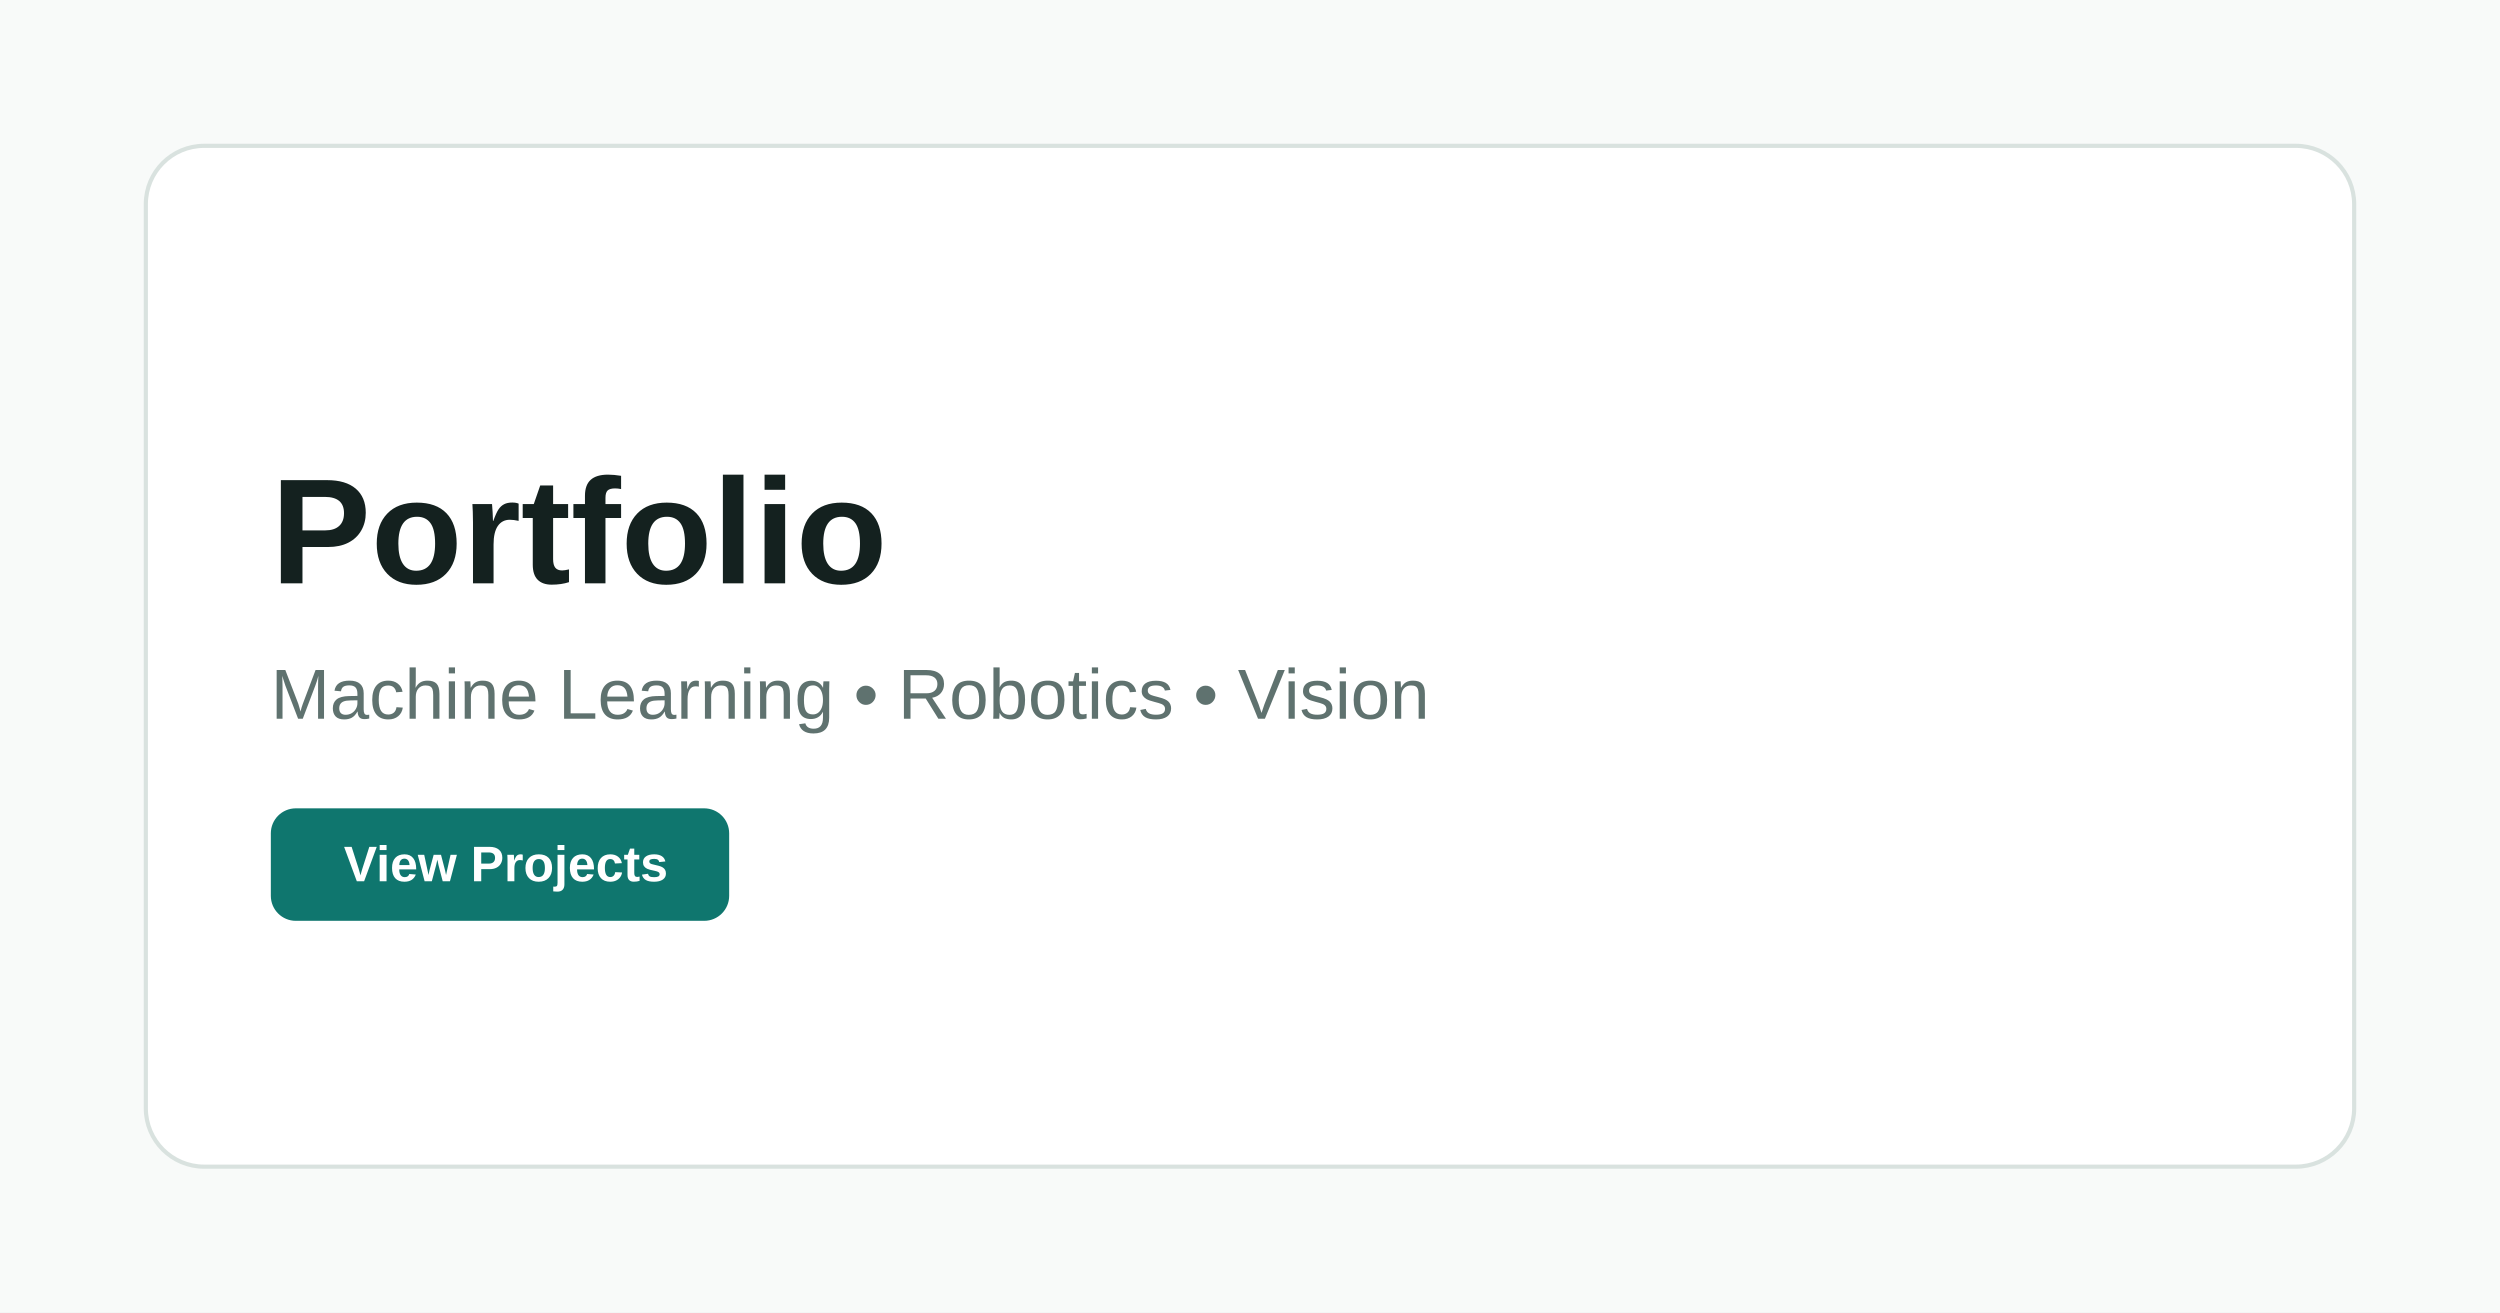
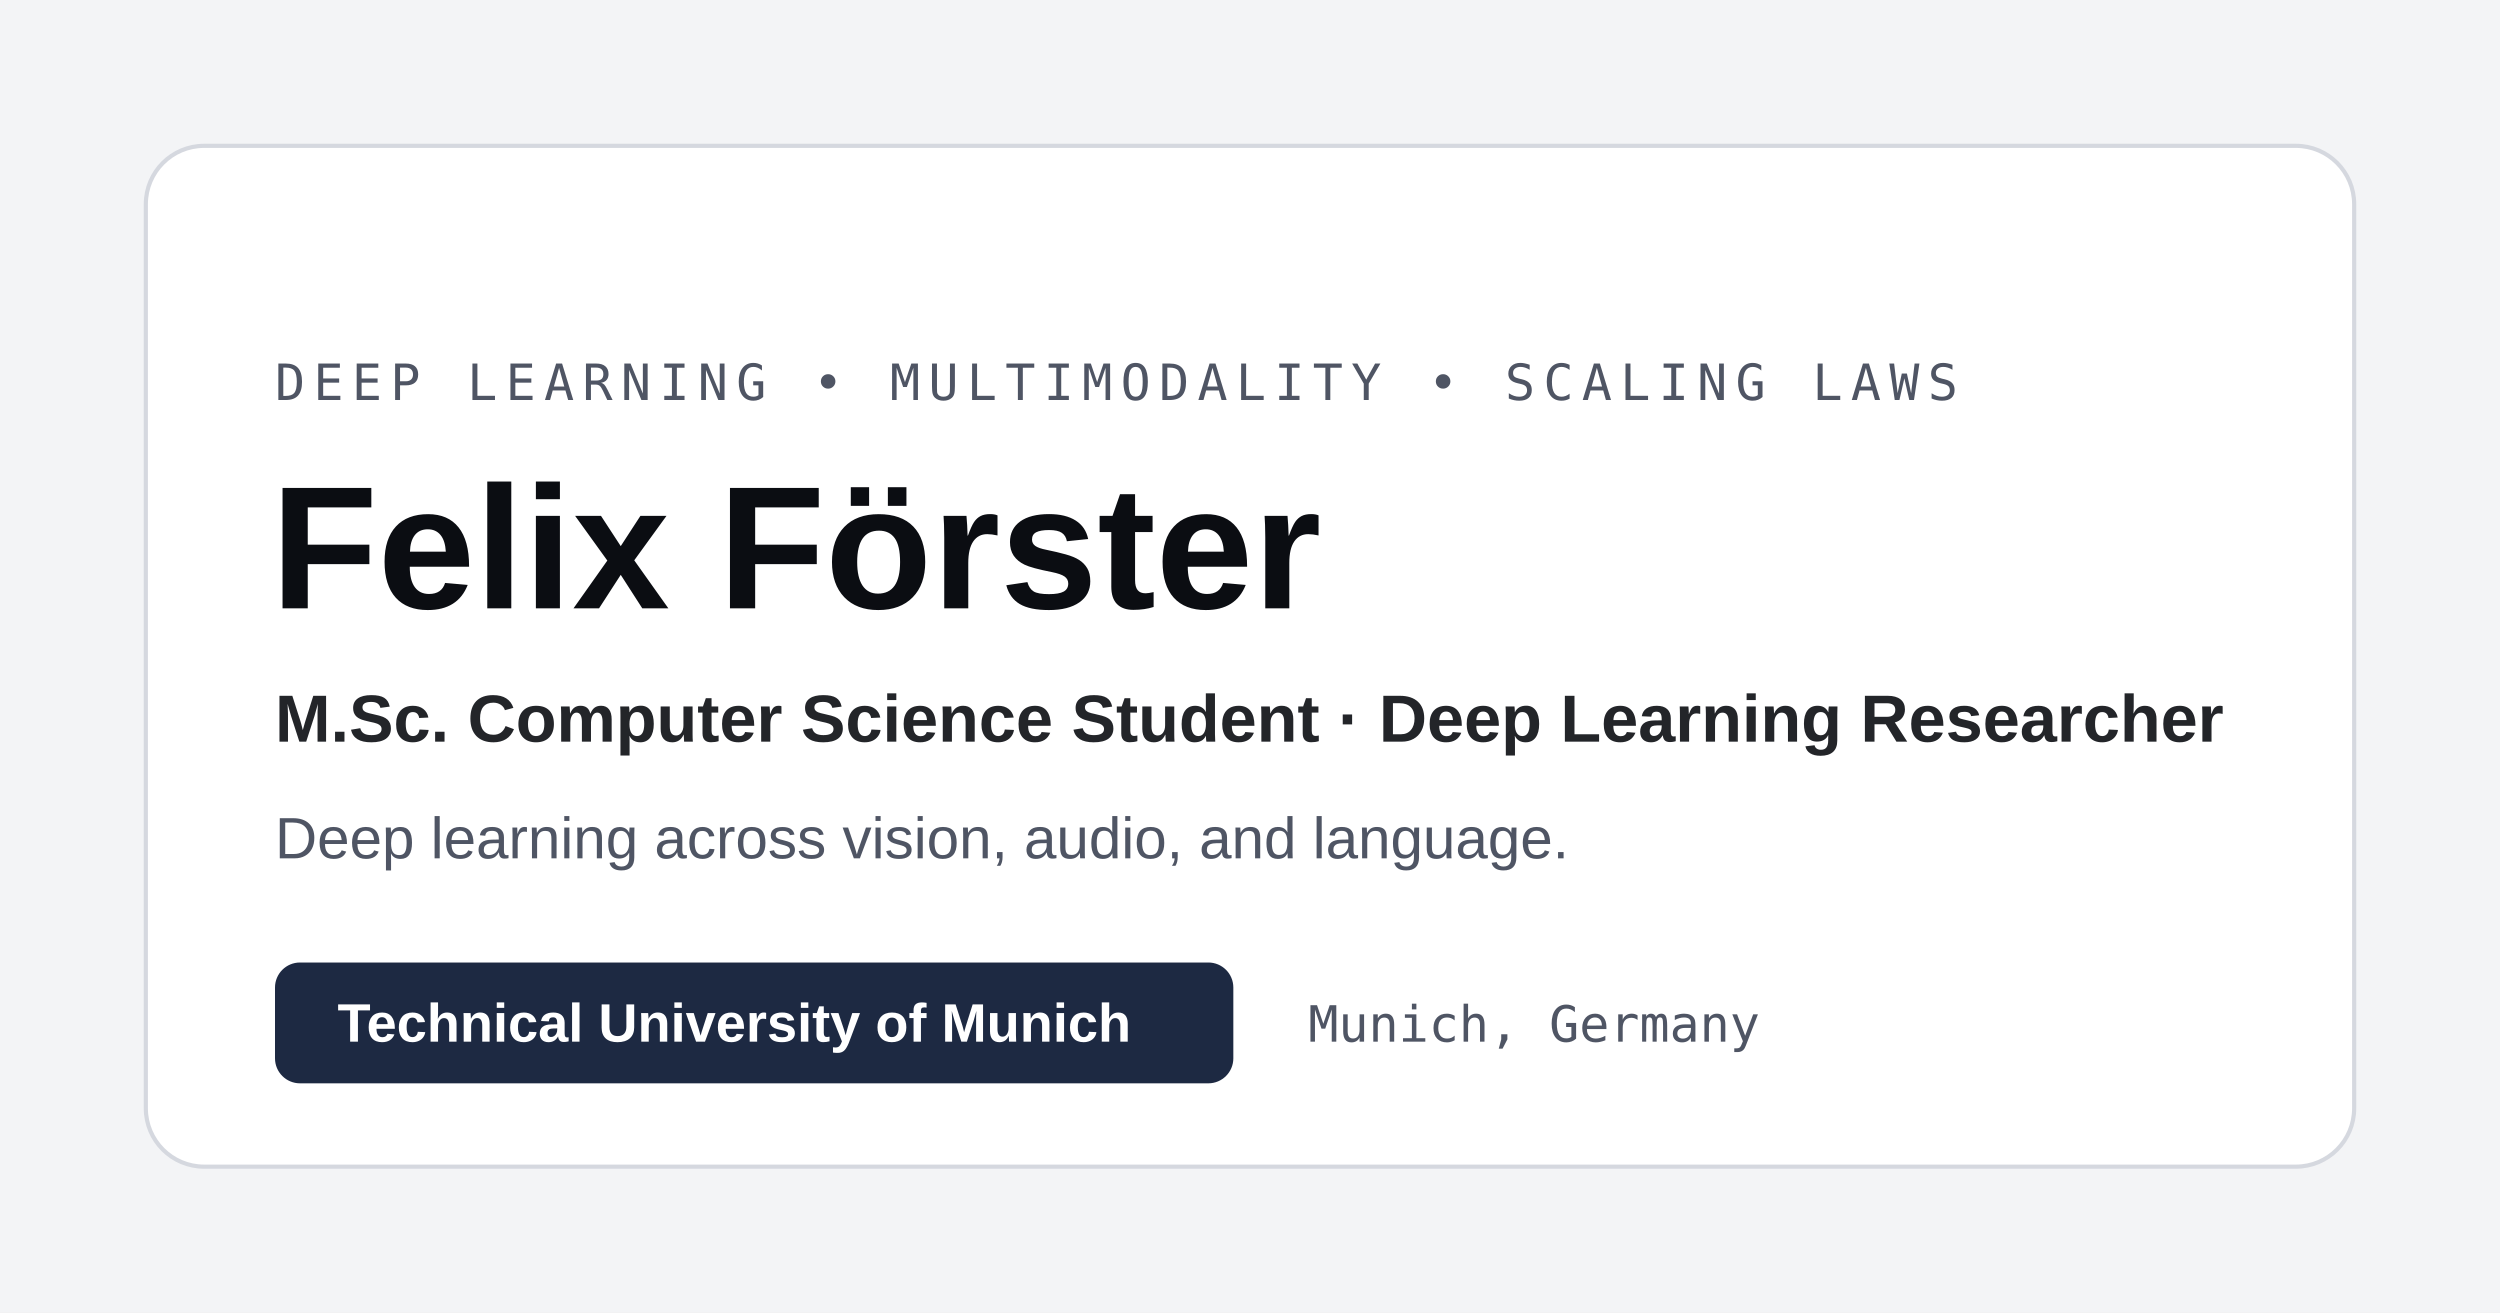
<svg xmlns="http://www.w3.org/2000/svg" viewBox="0 0 1200 630" fill="none">
-   <rect width="1200" height="630" fill="#f8faf9" />
-   <rect x="70" y="70" width="1060" height="490" rx="28" fill="#ffffff" stroke="#d9e2df" stroke-width="2" />
-   <text x="130" y="280" fill="#14211f" font-family="Manrope, Arial, sans-serif" font-size="72" font-weight="800">Portfolio</text>
-   <text x="130" y="345" fill="#5f726f" font-family="Manrope, Arial, sans-serif" font-size="34">Machine Learning • Robotics • Vision</text>
-   <rect x="130" y="388" width="220" height="54" rx="12" fill="#0f766e" />
-   <text x="165" y="423" fill="white" font-family="Manrope, Arial, sans-serif" font-size="24" font-weight="700">View Projects</text>
+   <rect width="1200" height="630" fill="#f3f4f6" />
+   <rect x="70" y="70" width="1060" height="490" rx="28" fill="#ffffff" stroke="#d5d8df" stroke-width="2" />
+   <text x="132" y="192" fill="#4f5564" font-family="IBM Plex Mono, monospace" font-size="24" font-weight="500" letter-spacing="4">DEEP LEARNING • MULTIMODALITY • SCALING LAWS</text>
+   <text x="130" y="292" fill="#0b0d12" font-family="Plus Jakarta Sans, Arial, sans-serif" font-size="84" font-weight="800">Felix Förster</text>
+   <text x="132" y="356" fill="#0b0d12" font-family="Plus Jakarta Sans, Arial, sans-serif" font-size="32" font-weight="600" opacity="0.9">M.Sc. Computer Science Student · Deep Learning Researcher</text>
+   <text x="132" y="412" fill="#4f5564" font-family="Plus Jakarta Sans, Arial, sans-serif" font-size="28" font-weight="400">Deep learning across vision, audio, and language.</text>
+   <rect x="132" y="462" width="460" height="58" rx="12" fill="#1d2942" />
+   <text x="162" y="500" fill="#ffffff" font-family="Plus Jakarta Sans, Arial, sans-serif" font-size="26" font-weight="600">Technical University of Munich</text>
+   <text x="628" y="500" fill="#4f5564" font-family="IBM Plex Mono, monospace" font-size="24" font-weight="400">Munich, Germany</text>
</svg>
